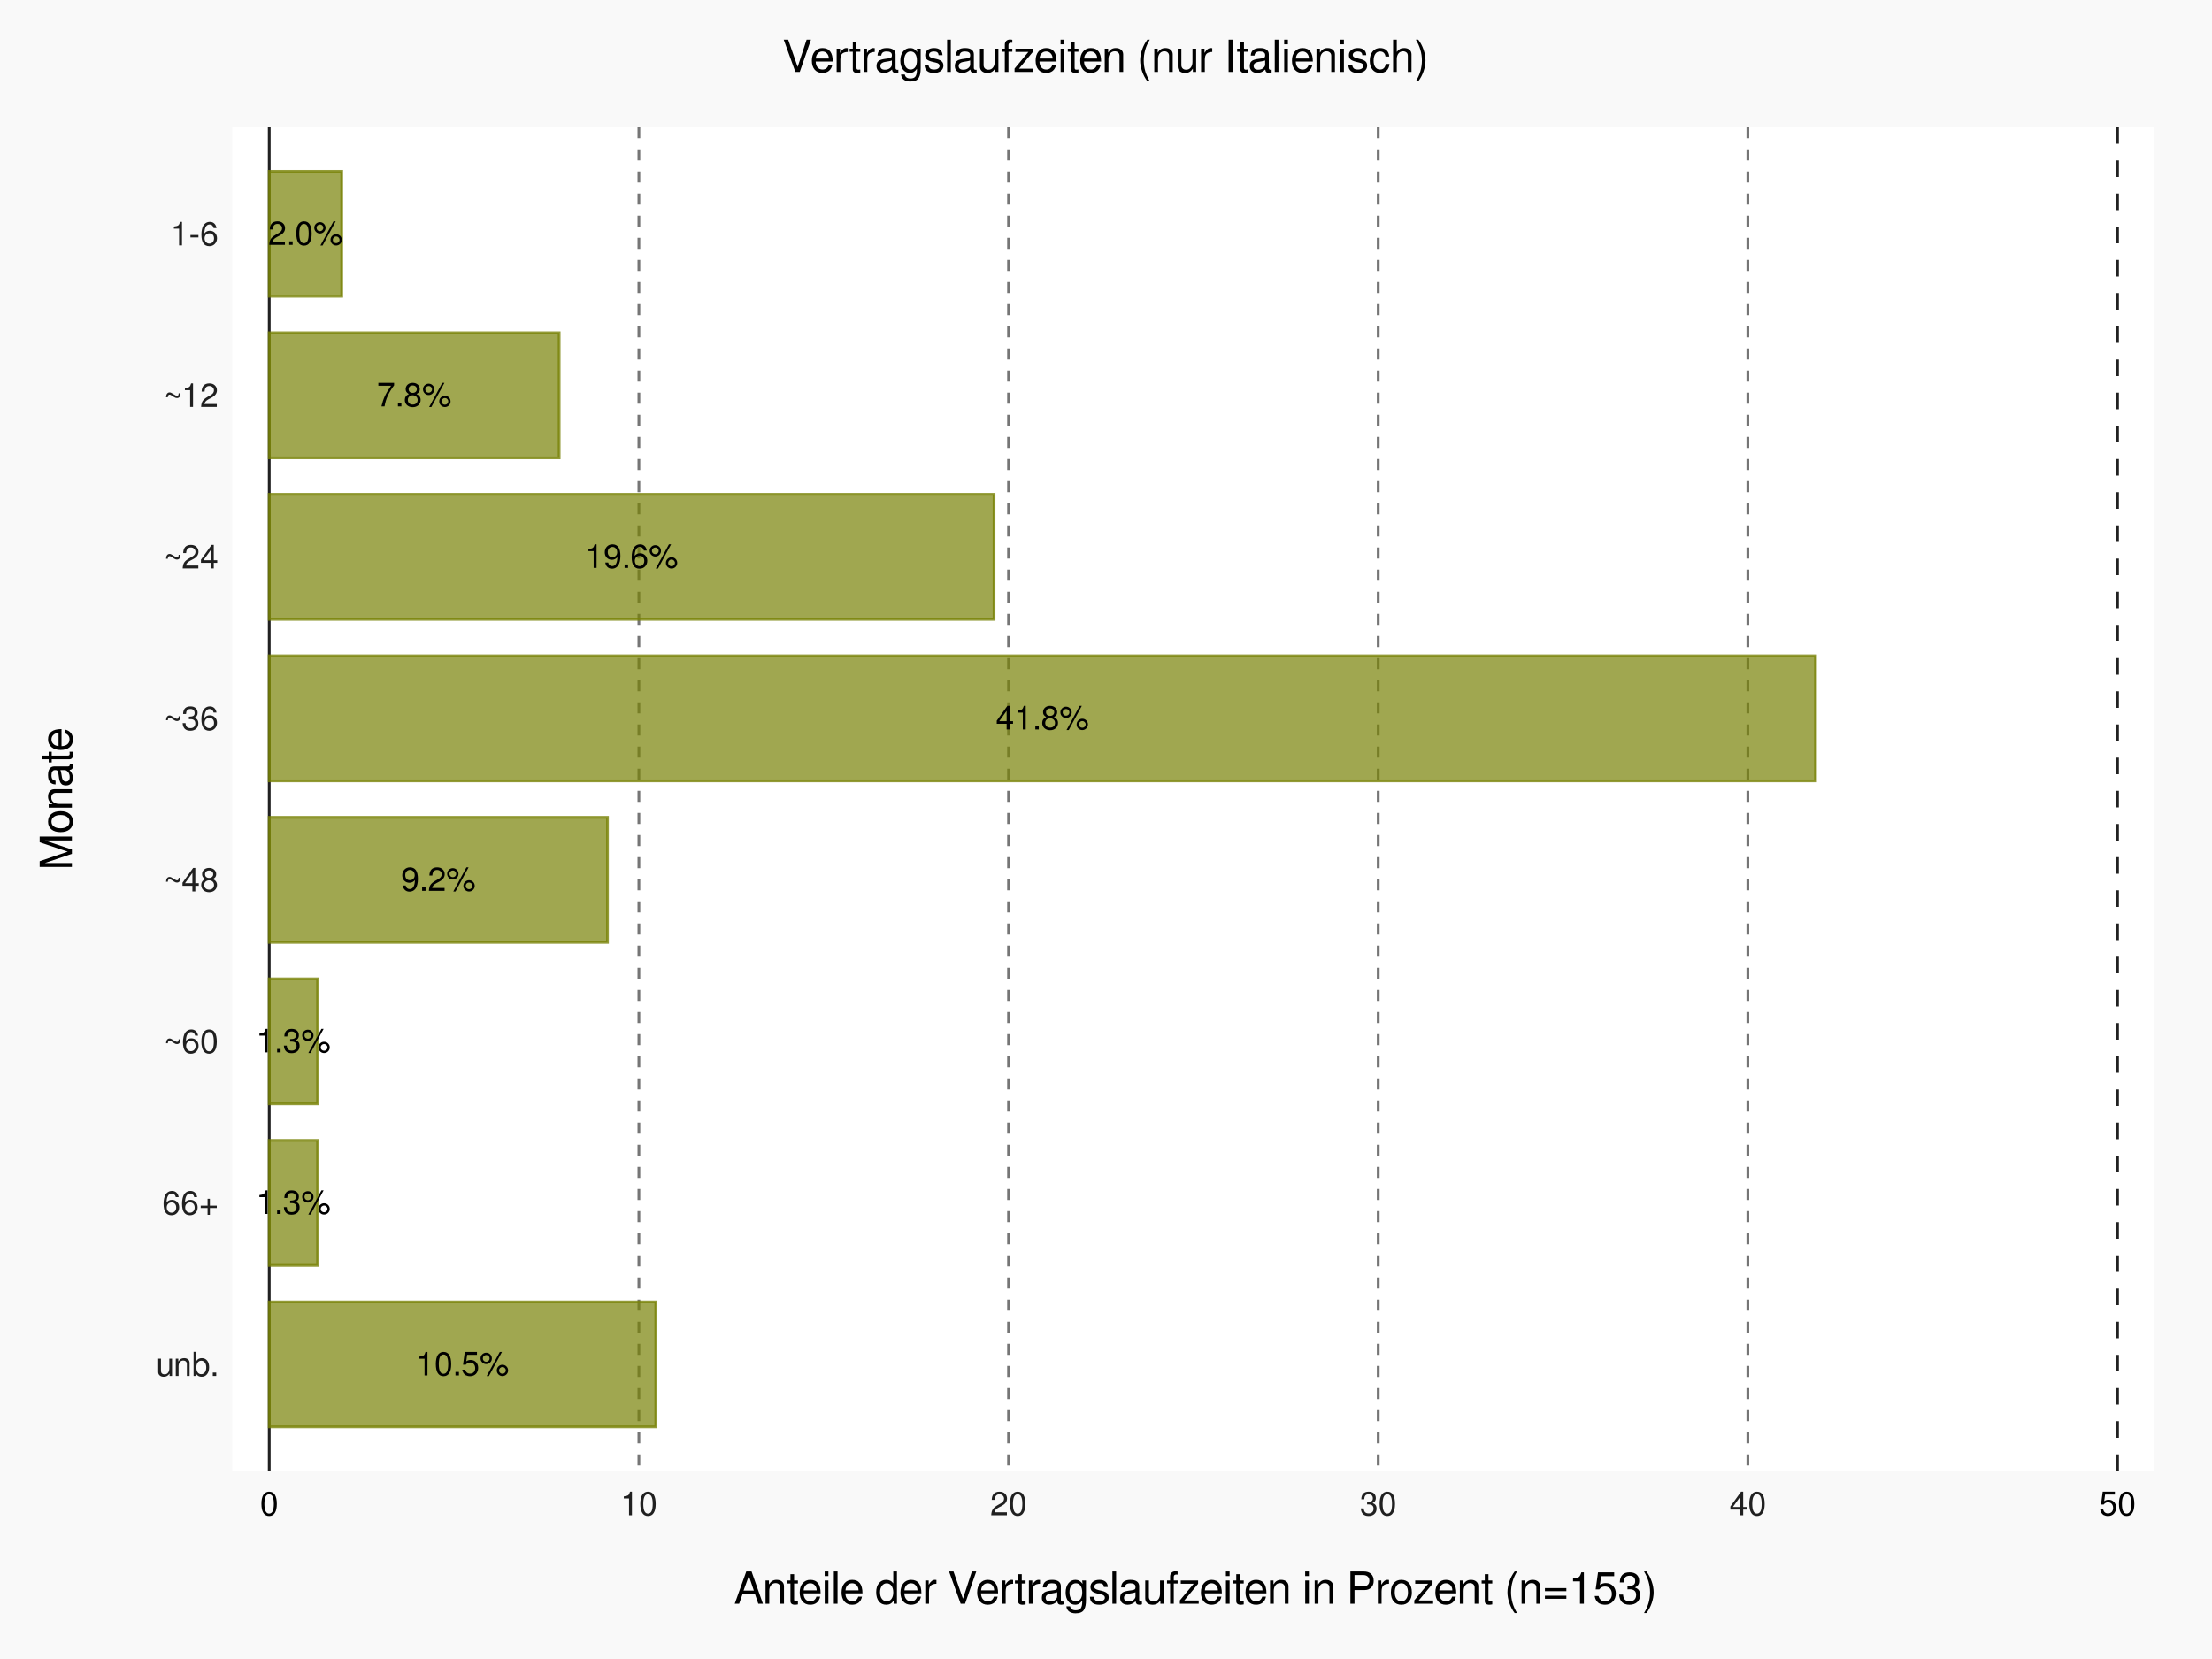
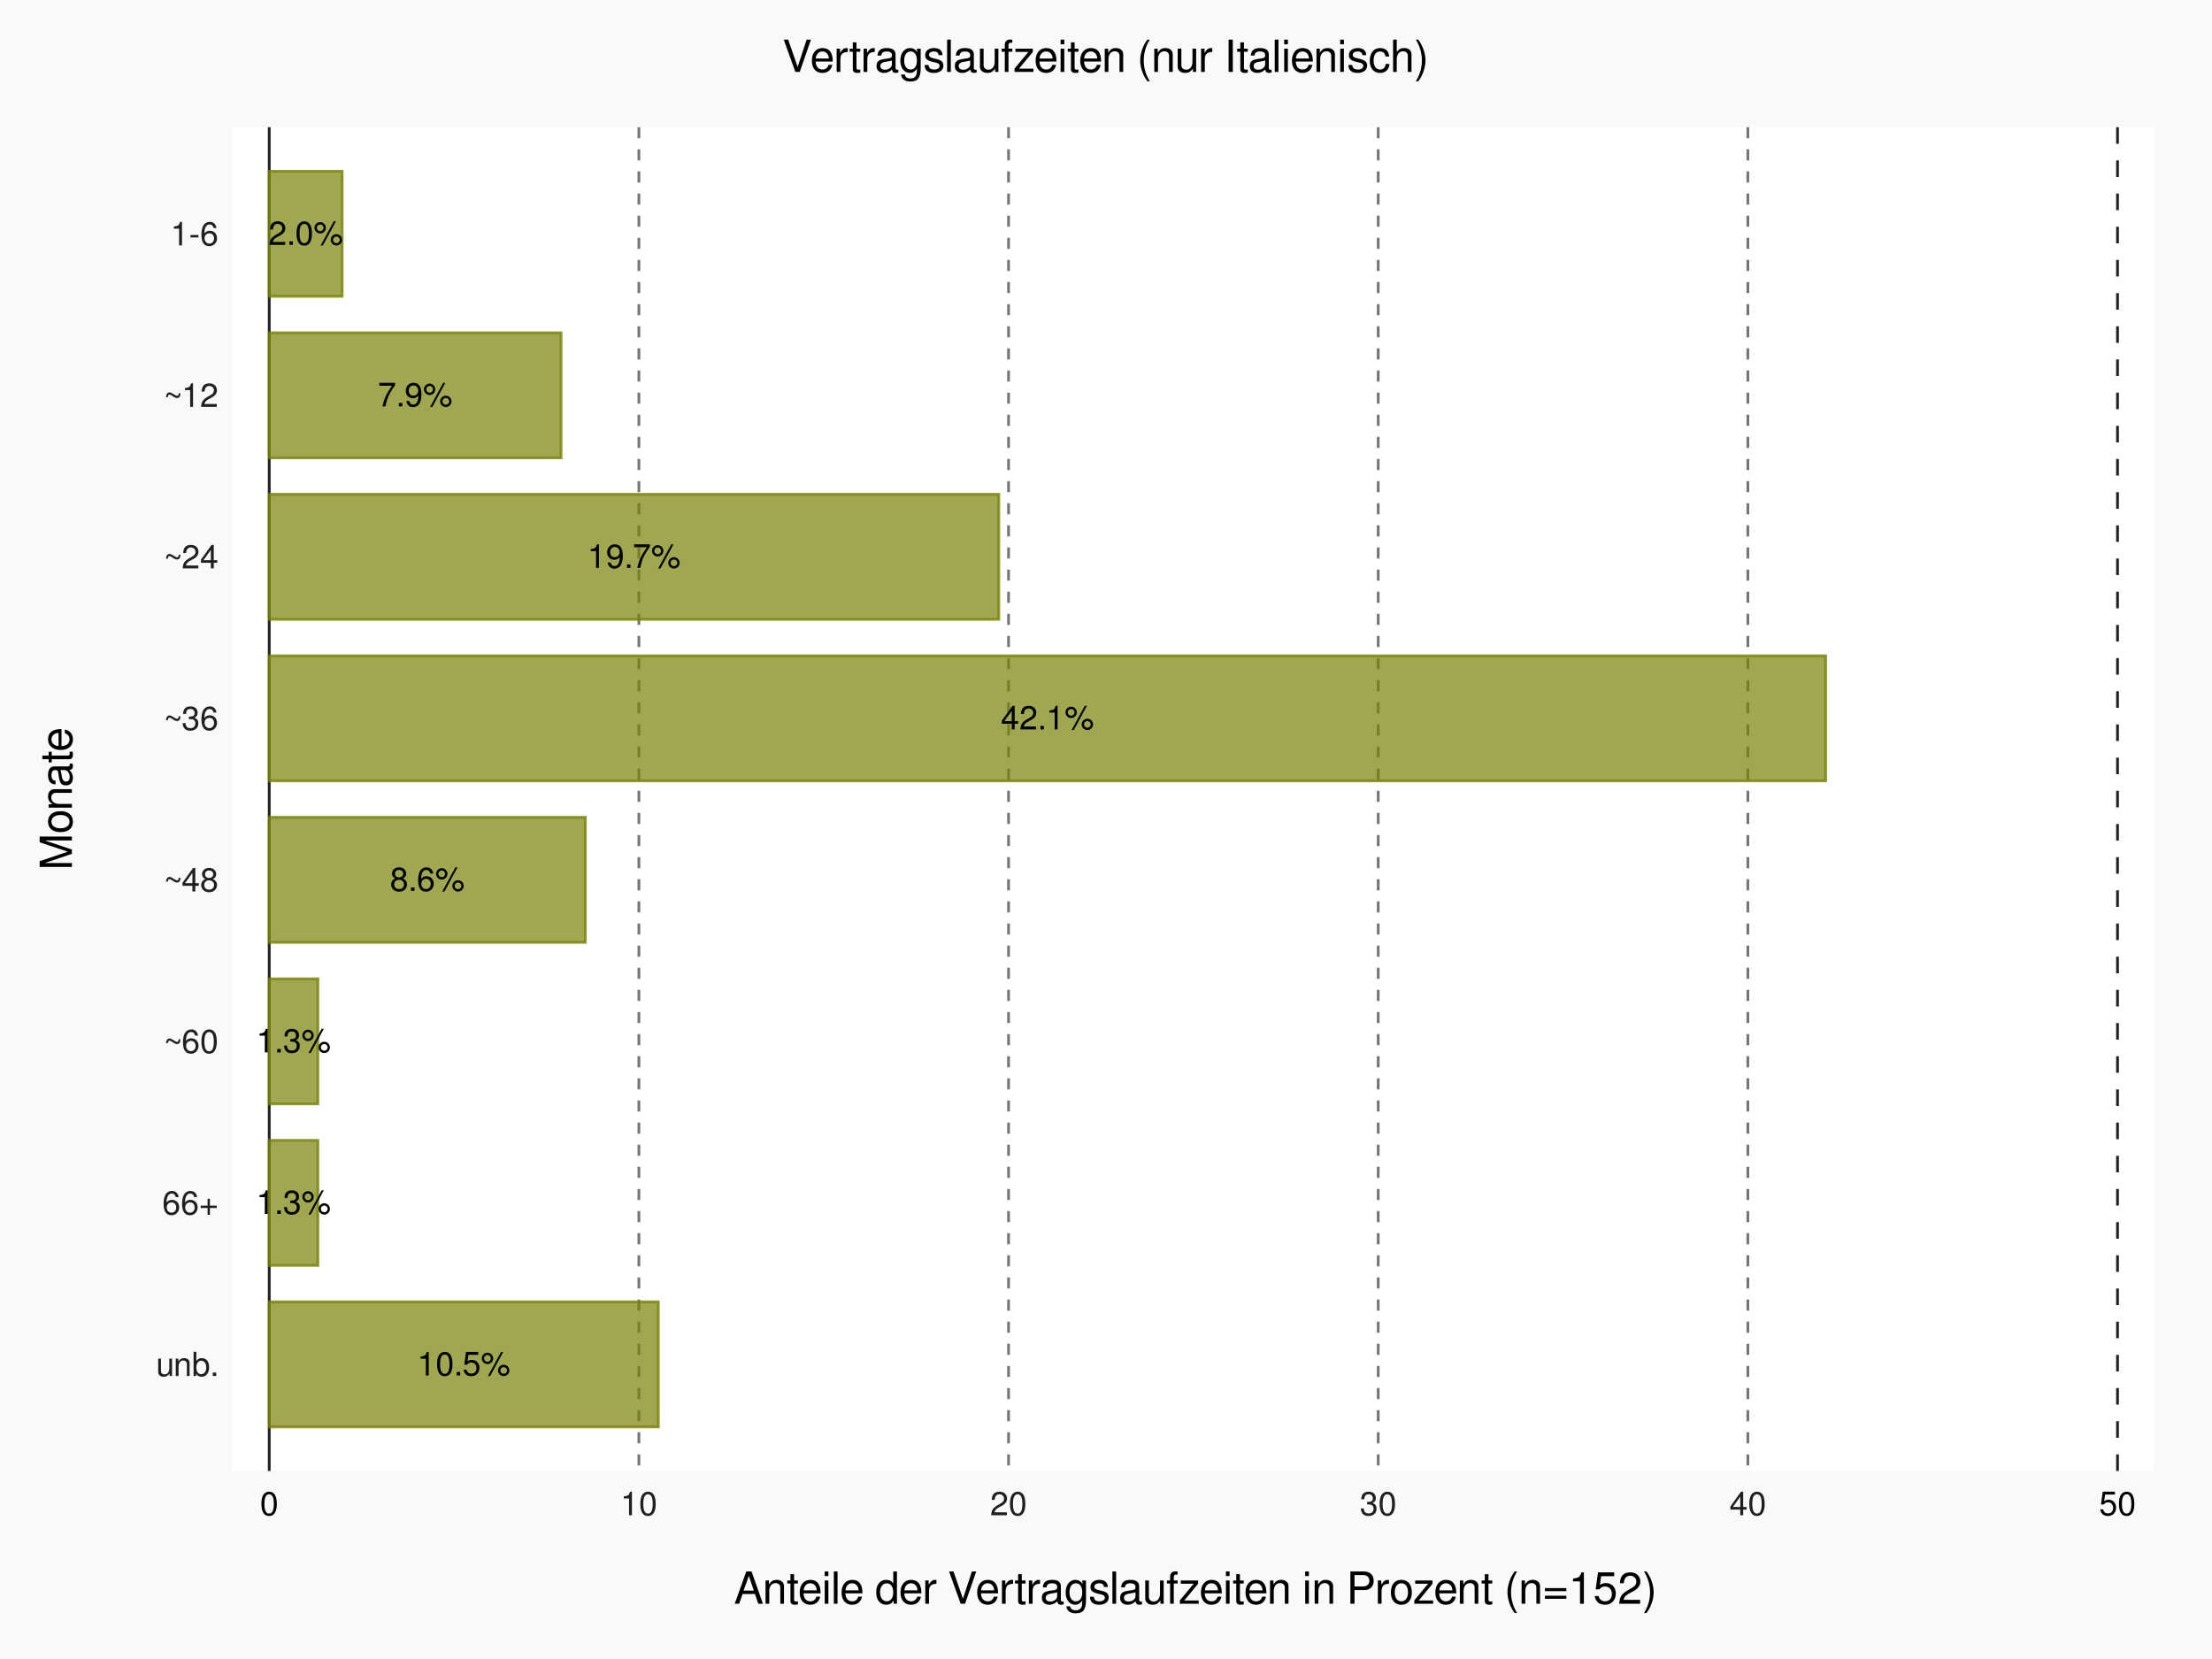
- <svg xmlns="http://www.w3.org/2000/svg" id="chart-a1f3bb23-4bce-4787-b683-79bcd60fa616" class="pygal-chart" viewBox="0 0 800 600">
+ <svg xmlns="http://www.w3.org/2000/svg" id="chart-21d26b52-9f05-45cc-b410-c7b041285f72" class="pygal-chart" viewBox="0 0 800 600">
  <defs>
-     <style type="text/css">#chart-a1f3bb23-4bce-4787-b683-79bcd60fa616{-webkit-user-select:none;-webkit-font-smoothing:antialiased;font-family:FreeSans}#chart-a1f3bb23-4bce-4787-b683-79bcd60fa616 .title{font-family:FreeSans;font-size:16px}#chart-a1f3bb23-4bce-4787-b683-79bcd60fa616 .legends .legend text{font-family:FreeSans;font-size:14px}#chart-a1f3bb23-4bce-4787-b683-79bcd60fa616 .axis text{font-family:FreeSans;font-size:12px}#chart-a1f3bb23-4bce-4787-b683-79bcd60fa616 .axis text.major{font-family:FreeSans;font-size:12px}#chart-a1f3bb23-4bce-4787-b683-79bcd60fa616 .text-overlay text.value{font-family:FreeSans;font-size:12px}#chart-a1f3bb23-4bce-4787-b683-79bcd60fa616 .text-overlay text.label{font-family:FreeSans;font-size:12px}#chart-a1f3bb23-4bce-4787-b683-79bcd60fa616 .tooltip{font-family:FreeSans;font-size:14px}#chart-a1f3bb23-4bce-4787-b683-79bcd60fa616 text.no_data{font-family:FreeSans;font-size:64px}
- #chart-a1f3bb23-4bce-4787-b683-79bcd60fa616{background-color:rgba(249,249,249,1)}#chart-a1f3bb23-4bce-4787-b683-79bcd60fa616 path,#chart-a1f3bb23-4bce-4787-b683-79bcd60fa616 line,#chart-a1f3bb23-4bce-4787-b683-79bcd60fa616 rect,#chart-a1f3bb23-4bce-4787-b683-79bcd60fa616 circle{-webkit-transition:150ms;-moz-transition:150ms;transition:150ms}#chart-a1f3bb23-4bce-4787-b683-79bcd60fa616 .graph &gt; .background{fill:rgba(249,249,249,1)}#chart-a1f3bb23-4bce-4787-b683-79bcd60fa616 .plot &gt; .background{fill:rgba(255,255,255,1)}#chart-a1f3bb23-4bce-4787-b683-79bcd60fa616 .graph{fill:rgba(0,0,0,.87)}#chart-a1f3bb23-4bce-4787-b683-79bcd60fa616 text.no_data{fill:rgba(0,0,0,1)}#chart-a1f3bb23-4bce-4787-b683-79bcd60fa616 .title{fill:rgba(0,0,0,1)}#chart-a1f3bb23-4bce-4787-b683-79bcd60fa616 .legends .legend text{fill:rgba(0,0,0,.87)}#chart-a1f3bb23-4bce-4787-b683-79bcd60fa616 .legends .legend:hover text{fill:rgba(0,0,0,1)}#chart-a1f3bb23-4bce-4787-b683-79bcd60fa616 .axis .line{stroke:rgba(0,0,0,1)}#chart-a1f3bb23-4bce-4787-b683-79bcd60fa616 .axis .guide.line{stroke:rgba(0,0,0,.54)}#chart-a1f3bb23-4bce-4787-b683-79bcd60fa616 .axis .major.line{stroke:rgba(0,0,0,.87)}#chart-a1f3bb23-4bce-4787-b683-79bcd60fa616 .axis text.major{fill:rgba(0,0,0,1)}#chart-a1f3bb23-4bce-4787-b683-79bcd60fa616 .axis.y .guides:hover .guide.line,#chart-a1f3bb23-4bce-4787-b683-79bcd60fa616 .line-graph .axis.x .guides:hover .guide.line,#chart-a1f3bb23-4bce-4787-b683-79bcd60fa616 .stackedline-graph .axis.x .guides:hover .guide.line,#chart-a1f3bb23-4bce-4787-b683-79bcd60fa616 .xy-graph .axis.x .guides:hover .guide.line{stroke:rgba(0,0,0,1)}#chart-a1f3bb23-4bce-4787-b683-79bcd60fa616 .axis .guides:hover text{fill:rgba(0,0,0,1)}#chart-a1f3bb23-4bce-4787-b683-79bcd60fa616 .reactive{fill-opacity:.7;stroke-opacity:.8}#chart-a1f3bb23-4bce-4787-b683-79bcd60fa616 .ci{stroke:rgba(0,0,0,.87)}#chart-a1f3bb23-4bce-4787-b683-79bcd60fa616 .reactive.active,#chart-a1f3bb23-4bce-4787-b683-79bcd60fa616 .active .reactive{fill-opacity:.8;stroke-opacity:.9;stroke-width:4}#chart-a1f3bb23-4bce-4787-b683-79bcd60fa616 .ci .reactive.active{stroke-width:1.5}#chart-a1f3bb23-4bce-4787-b683-79bcd60fa616 .series text{fill:rgba(0,0,0,1)}#chart-a1f3bb23-4bce-4787-b683-79bcd60fa616 .tooltip rect{fill:rgba(255,255,255,1);stroke:rgba(0,0,0,1);-webkit-transition:opacity 150ms;-moz-transition:opacity 150ms;transition:opacity 150ms}#chart-a1f3bb23-4bce-4787-b683-79bcd60fa616 .tooltip .label{fill:rgba(0,0,0,.87)}#chart-a1f3bb23-4bce-4787-b683-79bcd60fa616 .tooltip .label{fill:rgba(0,0,0,.87)}#chart-a1f3bb23-4bce-4787-b683-79bcd60fa616 .tooltip .legend{font-size:.8em;fill:rgba(0,0,0,.54)}#chart-a1f3bb23-4bce-4787-b683-79bcd60fa616 .tooltip .x_label{font-size:.6em;fill:rgba(0,0,0,1)}#chart-a1f3bb23-4bce-4787-b683-79bcd60fa616 .tooltip .xlink{font-size:.5em;text-decoration:underline}#chart-a1f3bb23-4bce-4787-b683-79bcd60fa616 .tooltip .value{font-size:1.5em}#chart-a1f3bb23-4bce-4787-b683-79bcd60fa616 .bound{font-size:.5em}#chart-a1f3bb23-4bce-4787-b683-79bcd60fa616 .max-value{font-size:.75em;fill:rgba(0,0,0,.54)}#chart-a1f3bb23-4bce-4787-b683-79bcd60fa616 .map-element{fill:rgba(255,255,255,1);stroke:rgba(0,0,0,.54) !important}#chart-a1f3bb23-4bce-4787-b683-79bcd60fa616 .map-element .reactive{fill-opacity:inherit;stroke-opacity:inherit}#chart-a1f3bb23-4bce-4787-b683-79bcd60fa616 .color-0,#chart-a1f3bb23-4bce-4787-b683-79bcd60fa616 .color-0 a:visited{stroke:#788207;fill:#788207}#chart-a1f3bb23-4bce-4787-b683-79bcd60fa616 .text-overlay .color-0 text{fill:black}
- #chart-a1f3bb23-4bce-4787-b683-79bcd60fa616 text.no_data{text-anchor:middle}#chart-a1f3bb23-4bce-4787-b683-79bcd60fa616 .guide.line{fill:none}#chart-a1f3bb23-4bce-4787-b683-79bcd60fa616 .centered{text-anchor:middle}#chart-a1f3bb23-4bce-4787-b683-79bcd60fa616 .title{text-anchor:middle}#chart-a1f3bb23-4bce-4787-b683-79bcd60fa616 .legends .legend text{fill-opacity:1}#chart-a1f3bb23-4bce-4787-b683-79bcd60fa616 .axis.x text{text-anchor:middle}#chart-a1f3bb23-4bce-4787-b683-79bcd60fa616 .axis.x:not(.web) text[transform]{text-anchor:start}#chart-a1f3bb23-4bce-4787-b683-79bcd60fa616 .axis.x:not(.web) text[transform].backwards{text-anchor:end}#chart-a1f3bb23-4bce-4787-b683-79bcd60fa616 .axis.y text{text-anchor:end}#chart-a1f3bb23-4bce-4787-b683-79bcd60fa616 .axis.y text[transform].backwards{text-anchor:start}#chart-a1f3bb23-4bce-4787-b683-79bcd60fa616 .axis.y2 text{text-anchor:start}#chart-a1f3bb23-4bce-4787-b683-79bcd60fa616 .axis.y2 text[transform].backwards{text-anchor:end}#chart-a1f3bb23-4bce-4787-b683-79bcd60fa616 .axis .guide.line{stroke-dasharray:4,4}#chart-a1f3bb23-4bce-4787-b683-79bcd60fa616 .axis .major.guide.line{stroke-dasharray:6,6}#chart-a1f3bb23-4bce-4787-b683-79bcd60fa616 .horizontal .axis.y .guide.line,#chart-a1f3bb23-4bce-4787-b683-79bcd60fa616 .horizontal .axis.y2 .guide.line,#chart-a1f3bb23-4bce-4787-b683-79bcd60fa616 .vertical .axis.x .guide.line{opacity:0}#chart-a1f3bb23-4bce-4787-b683-79bcd60fa616 .horizontal .axis.always_show .guide.line,#chart-a1f3bb23-4bce-4787-b683-79bcd60fa616 .vertical .axis.always_show .guide.line{opacity:1 !important}#chart-a1f3bb23-4bce-4787-b683-79bcd60fa616 .axis.y .guides:hover .guide.line,#chart-a1f3bb23-4bce-4787-b683-79bcd60fa616 .axis.y2 .guides:hover .guide.line,#chart-a1f3bb23-4bce-4787-b683-79bcd60fa616 .axis.x .guides:hover .guide.line{opacity:1}#chart-a1f3bb23-4bce-4787-b683-79bcd60fa616 .axis .guides:hover text{opacity:1}#chart-a1f3bb23-4bce-4787-b683-79bcd60fa616 .nofill{fill:none}#chart-a1f3bb23-4bce-4787-b683-79bcd60fa616 .subtle-fill{fill-opacity:.2}#chart-a1f3bb23-4bce-4787-b683-79bcd60fa616 .dot{stroke-width:1px;fill-opacity:1}#chart-a1f3bb23-4bce-4787-b683-79bcd60fa616 .dot.active{stroke-width:5px}#chart-a1f3bb23-4bce-4787-b683-79bcd60fa616 .dot.negative{fill:transparent}#chart-a1f3bb23-4bce-4787-b683-79bcd60fa616 text,#chart-a1f3bb23-4bce-4787-b683-79bcd60fa616 tspan{stroke:none !important}#chart-a1f3bb23-4bce-4787-b683-79bcd60fa616 .series text.active{opacity:1}#chart-a1f3bb23-4bce-4787-b683-79bcd60fa616 .tooltip rect{fill-opacity:.95;stroke-width:.5}#chart-a1f3bb23-4bce-4787-b683-79bcd60fa616 .tooltip text{fill-opacity:1}#chart-a1f3bb23-4bce-4787-b683-79bcd60fa616 .showable{visibility:hidden}#chart-a1f3bb23-4bce-4787-b683-79bcd60fa616 .showable.shown{visibility:visible}#chart-a1f3bb23-4bce-4787-b683-79bcd60fa616 .gauge-background{fill:rgba(229,229,229,1);stroke:none}#chart-a1f3bb23-4bce-4787-b683-79bcd60fa616 .bg-lines{stroke:rgba(249,249,249,1);stroke-width:2px}</style>
+     <style type="text/css">#chart-21d26b52-9f05-45cc-b410-c7b041285f72{-webkit-user-select:none;-webkit-font-smoothing:antialiased;font-family:FreeSans}#chart-21d26b52-9f05-45cc-b410-c7b041285f72 .title{font-family:FreeSans;font-size:16px}#chart-21d26b52-9f05-45cc-b410-c7b041285f72 .legends .legend text{font-family:FreeSans;font-size:14px}#chart-21d26b52-9f05-45cc-b410-c7b041285f72 .axis text{font-family:FreeSans;font-size:12px}#chart-21d26b52-9f05-45cc-b410-c7b041285f72 .axis text.major{font-family:FreeSans;font-size:12px}#chart-21d26b52-9f05-45cc-b410-c7b041285f72 .text-overlay text.value{font-family:FreeSans;font-size:12px}#chart-21d26b52-9f05-45cc-b410-c7b041285f72 .text-overlay text.label{font-family:FreeSans;font-size:12px}#chart-21d26b52-9f05-45cc-b410-c7b041285f72 .tooltip{font-family:FreeSans;font-size:14px}#chart-21d26b52-9f05-45cc-b410-c7b041285f72 text.no_data{font-family:FreeSans;font-size:64px}
+ #chart-21d26b52-9f05-45cc-b410-c7b041285f72{background-color:rgba(249,249,249,1)}#chart-21d26b52-9f05-45cc-b410-c7b041285f72 path,#chart-21d26b52-9f05-45cc-b410-c7b041285f72 line,#chart-21d26b52-9f05-45cc-b410-c7b041285f72 rect,#chart-21d26b52-9f05-45cc-b410-c7b041285f72 circle{-webkit-transition:150ms;-moz-transition:150ms;transition:150ms}#chart-21d26b52-9f05-45cc-b410-c7b041285f72 .graph &gt; .background{fill:rgba(249,249,249,1)}#chart-21d26b52-9f05-45cc-b410-c7b041285f72 .plot &gt; .background{fill:rgba(255,255,255,1)}#chart-21d26b52-9f05-45cc-b410-c7b041285f72 .graph{fill:rgba(0,0,0,.87)}#chart-21d26b52-9f05-45cc-b410-c7b041285f72 text.no_data{fill:rgba(0,0,0,1)}#chart-21d26b52-9f05-45cc-b410-c7b041285f72 .title{fill:rgba(0,0,0,1)}#chart-21d26b52-9f05-45cc-b410-c7b041285f72 .legends .legend text{fill:rgba(0,0,0,.87)}#chart-21d26b52-9f05-45cc-b410-c7b041285f72 .legends .legend:hover text{fill:rgba(0,0,0,1)}#chart-21d26b52-9f05-45cc-b410-c7b041285f72 .axis .line{stroke:rgba(0,0,0,1)}#chart-21d26b52-9f05-45cc-b410-c7b041285f72 .axis .guide.line{stroke:rgba(0,0,0,.54)}#chart-21d26b52-9f05-45cc-b410-c7b041285f72 .axis .major.line{stroke:rgba(0,0,0,.87)}#chart-21d26b52-9f05-45cc-b410-c7b041285f72 .axis text.major{fill:rgba(0,0,0,1)}#chart-21d26b52-9f05-45cc-b410-c7b041285f72 .axis.y .guides:hover .guide.line,#chart-21d26b52-9f05-45cc-b410-c7b041285f72 .line-graph .axis.x .guides:hover .guide.line,#chart-21d26b52-9f05-45cc-b410-c7b041285f72 .stackedline-graph .axis.x .guides:hover .guide.line,#chart-21d26b52-9f05-45cc-b410-c7b041285f72 .xy-graph .axis.x .guides:hover .guide.line{stroke:rgba(0,0,0,1)}#chart-21d26b52-9f05-45cc-b410-c7b041285f72 .axis .guides:hover text{fill:rgba(0,0,0,1)}#chart-21d26b52-9f05-45cc-b410-c7b041285f72 .reactive{fill-opacity:.7;stroke-opacity:.8}#chart-21d26b52-9f05-45cc-b410-c7b041285f72 .ci{stroke:rgba(0,0,0,.87)}#chart-21d26b52-9f05-45cc-b410-c7b041285f72 .reactive.active,#chart-21d26b52-9f05-45cc-b410-c7b041285f72 .active .reactive{fill-opacity:.8;stroke-opacity:.9;stroke-width:4}#chart-21d26b52-9f05-45cc-b410-c7b041285f72 .ci .reactive.active{stroke-width:1.5}#chart-21d26b52-9f05-45cc-b410-c7b041285f72 .series text{fill:rgba(0,0,0,1)}#chart-21d26b52-9f05-45cc-b410-c7b041285f72 .tooltip rect{fill:rgba(255,255,255,1);stroke:rgba(0,0,0,1);-webkit-transition:opacity 150ms;-moz-transition:opacity 150ms;transition:opacity 150ms}#chart-21d26b52-9f05-45cc-b410-c7b041285f72 .tooltip .label{fill:rgba(0,0,0,.87)}#chart-21d26b52-9f05-45cc-b410-c7b041285f72 .tooltip .label{fill:rgba(0,0,0,.87)}#chart-21d26b52-9f05-45cc-b410-c7b041285f72 .tooltip .legend{font-size:.8em;fill:rgba(0,0,0,.54)}#chart-21d26b52-9f05-45cc-b410-c7b041285f72 .tooltip .x_label{font-size:.6em;fill:rgba(0,0,0,1)}#chart-21d26b52-9f05-45cc-b410-c7b041285f72 .tooltip .xlink{font-size:.5em;text-decoration:underline}#chart-21d26b52-9f05-45cc-b410-c7b041285f72 .tooltip .value{font-size:1.5em}#chart-21d26b52-9f05-45cc-b410-c7b041285f72 .bound{font-size:.5em}#chart-21d26b52-9f05-45cc-b410-c7b041285f72 .max-value{font-size:.75em;fill:rgba(0,0,0,.54)}#chart-21d26b52-9f05-45cc-b410-c7b041285f72 .map-element{fill:rgba(255,255,255,1);stroke:rgba(0,0,0,.54) !important}#chart-21d26b52-9f05-45cc-b410-c7b041285f72 .map-element .reactive{fill-opacity:inherit;stroke-opacity:inherit}#chart-21d26b52-9f05-45cc-b410-c7b041285f72 .color-0,#chart-21d26b52-9f05-45cc-b410-c7b041285f72 .color-0 a:visited{stroke:#788207;fill:#788207}#chart-21d26b52-9f05-45cc-b410-c7b041285f72 .text-overlay .color-0 text{fill:black}
+ #chart-21d26b52-9f05-45cc-b410-c7b041285f72 text.no_data{text-anchor:middle}#chart-21d26b52-9f05-45cc-b410-c7b041285f72 .guide.line{fill:none}#chart-21d26b52-9f05-45cc-b410-c7b041285f72 .centered{text-anchor:middle}#chart-21d26b52-9f05-45cc-b410-c7b041285f72 .title{text-anchor:middle}#chart-21d26b52-9f05-45cc-b410-c7b041285f72 .legends .legend text{fill-opacity:1}#chart-21d26b52-9f05-45cc-b410-c7b041285f72 .axis.x text{text-anchor:middle}#chart-21d26b52-9f05-45cc-b410-c7b041285f72 .axis.x:not(.web) text[transform]{text-anchor:start}#chart-21d26b52-9f05-45cc-b410-c7b041285f72 .axis.x:not(.web) text[transform].backwards{text-anchor:end}#chart-21d26b52-9f05-45cc-b410-c7b041285f72 .axis.y text{text-anchor:end}#chart-21d26b52-9f05-45cc-b410-c7b041285f72 .axis.y text[transform].backwards{text-anchor:start}#chart-21d26b52-9f05-45cc-b410-c7b041285f72 .axis.y2 text{text-anchor:start}#chart-21d26b52-9f05-45cc-b410-c7b041285f72 .axis.y2 text[transform].backwards{text-anchor:end}#chart-21d26b52-9f05-45cc-b410-c7b041285f72 .axis .guide.line{stroke-dasharray:4,4}#chart-21d26b52-9f05-45cc-b410-c7b041285f72 .axis .major.guide.line{stroke-dasharray:6,6}#chart-21d26b52-9f05-45cc-b410-c7b041285f72 .horizontal .axis.y .guide.line,#chart-21d26b52-9f05-45cc-b410-c7b041285f72 .horizontal .axis.y2 .guide.line,#chart-21d26b52-9f05-45cc-b410-c7b041285f72 .vertical .axis.x .guide.line{opacity:0}#chart-21d26b52-9f05-45cc-b410-c7b041285f72 .horizontal .axis.always_show .guide.line,#chart-21d26b52-9f05-45cc-b410-c7b041285f72 .vertical .axis.always_show .guide.line{opacity:1 !important}#chart-21d26b52-9f05-45cc-b410-c7b041285f72 .axis.y .guides:hover .guide.line,#chart-21d26b52-9f05-45cc-b410-c7b041285f72 .axis.y2 .guides:hover .guide.line,#chart-21d26b52-9f05-45cc-b410-c7b041285f72 .axis.x .guides:hover .guide.line{opacity:1}#chart-21d26b52-9f05-45cc-b410-c7b041285f72 .axis .guides:hover text{opacity:1}#chart-21d26b52-9f05-45cc-b410-c7b041285f72 .nofill{fill:none}#chart-21d26b52-9f05-45cc-b410-c7b041285f72 .subtle-fill{fill-opacity:.2}#chart-21d26b52-9f05-45cc-b410-c7b041285f72 .dot{stroke-width:1px;fill-opacity:1}#chart-21d26b52-9f05-45cc-b410-c7b041285f72 .dot.active{stroke-width:5px}#chart-21d26b52-9f05-45cc-b410-c7b041285f72 .dot.negative{fill:transparent}#chart-21d26b52-9f05-45cc-b410-c7b041285f72 text,#chart-21d26b52-9f05-45cc-b410-c7b041285f72 tspan{stroke:none !important}#chart-21d26b52-9f05-45cc-b410-c7b041285f72 .series text.active{opacity:1}#chart-21d26b52-9f05-45cc-b410-c7b041285f72 .tooltip rect{fill-opacity:.95;stroke-width:.5}#chart-21d26b52-9f05-45cc-b410-c7b041285f72 .tooltip text{fill-opacity:1}#chart-21d26b52-9f05-45cc-b410-c7b041285f72 .showable{visibility:hidden}#chart-21d26b52-9f05-45cc-b410-c7b041285f72 .showable.shown{visibility:visible}#chart-21d26b52-9f05-45cc-b410-c7b041285f72 .gauge-background{fill:rgba(229,229,229,1);stroke:none}#chart-21d26b52-9f05-45cc-b410-c7b041285f72 .bg-lines{stroke:rgba(249,249,249,1);stroke-width:2px}</style>
  </defs>
  <g class="graph horizontalbar-graph horizontal">
    <rect x="0" y="0" width="800" height="600" class="background" />
    <g transform="translate(84, 46)" class="plot">
      <rect x="0" y="0" width="695.2" height="486" class="background" />
      <g class="axis y">
        <g class="guides">
          <text x="-5" y="451.647" class="">unb.</text>
        </g>
        <g class="guides">
          <text x="-5" y="393.234" class="">66+</text>
        </g>
        <g class="guides">
          <text x="-5" y="334.82" class="">~60</text>
        </g>
        <g class="guides">
          <text x="-5" y="276.407" class="">~48</text>
        </g>
        <g class="guides">
          <text x="-5" y="217.993" class="">~36</text>
        </g>
        <g class="guides">
          <text x="-5" y="159.58" class="">~24</text>
        </g>
        <g class="guides">
          <text x="-5" y="101.166" class="">~12</text>
        </g>
        <g class="guides">
          <text x="-5" y="42.753" class="">1-6</text>
        </g>
      </g>
      <g class="axis x always_show">
        <g class="guides">
          <path d="M13.369 0 v486" class="axis major line" />
          <text x="13.369" y="502.0" class="major">0</text>
        </g>
        <g class="guides">
          <path d="M147.062 0 v486" class="guide line" />
          <text x="147.062" y="502.0" class="">10</text>
        </g>
        <g class="guides">
          <path d="M280.754 0 v486" class="guide line" />
          <text x="280.754" y="502.0" class="">20</text>
        </g>
        <g class="guides">
          <path d="M414.446 0 v486" class="guide line" />
          <text x="414.446" y="502.0" class="">30</text>
        </g>
        <g class="guides">
          <path d="M548.138 0 v486" class="guide line" />
          <text x="548.138" y="502.0" class="">40</text>
        </g>
        <g class="guides">
          <path d="M681.831 0 v486" class="major guide line" />
          <text x="681.831" y="502.0" class="major">50</text>
        </g>
      </g>
      <g class="series serie-0 color-0">
        <g class="bars">
          <g class="bar">
-             <rect x="13.369" y="424.829" rx="0" ry="0" width="139.809" height="45.235" class="rect reactive tooltip-trigger" />
+             <rect x="13.369" y="424.829" rx="0" ry="0" width="140.729" height="45.235" class="rect reactive tooltip-trigger" />
          </g>
          <g class="bar">
-             <rect x="13.369" y="366.416" rx="0" ry="0" width="17.476" height="45.235" class="rect reactive tooltip-trigger" />
+             <rect x="13.369" y="366.416" rx="0" ry="0" width="17.591" height="45.235" class="rect reactive tooltip-trigger" />
          </g>
          <g class="bar">
-             <rect x="13.369" y="308.003" rx="0" ry="0" width="17.476" height="45.235" class="rect reactive tooltip-trigger" />
+             <rect x="13.369" y="308.003" rx="0" ry="0" width="17.591" height="45.235" class="rect reactive tooltip-trigger" />
          </g>
          <g class="bar">
-             <rect x="13.369" y="249.589" rx="0" ry="0" width="122.333" height="45.235" class="rect reactive tooltip-trigger" />
+             <rect x="13.369" y="249.589" rx="0" ry="0" width="114.342" height="45.235" class="rect reactive tooltip-trigger" />
          </g>
          <g class="bar">
-             <rect x="13.369" y="191.176" rx="0" ry="0" width="559.236" height="45.235" class="rect reactive tooltip-trigger" />
+             <rect x="13.369" y="191.176" rx="0" ry="0" width="562.915" height="45.235" class="rect reactive tooltip-trigger" />
          </g>
          <g class="bar">
-             <rect x="13.369" y="132.762" rx="0" ry="0" width="262.142" height="45.235" class="rect reactive tooltip-trigger" />
+             <rect x="13.369" y="132.762" rx="0" ry="0" width="263.866" height="45.235" class="rect reactive tooltip-trigger" />
          </g>
          <g class="bar">
-             <rect x="13.369" y="74.349" rx="0" ry="0" width="104.857" height="45.235" class="rect reactive tooltip-trigger" />
+             <rect x="13.369" y="74.349" rx="0" ry="0" width="105.547" height="45.235" class="rect reactive tooltip-trigger" />
          </g>
          <g class="bar">
-             <rect x="13.369" y="15.935" rx="0" ry="0" width="26.214" height="45.235" class="rect reactive tooltip-trigger" />
+             <rect x="13.369" y="15.935" rx="0" ry="0" width="26.387" height="45.235" class="rect reactive tooltip-trigger" />
          </g>
        </g>
      </g>
    </g>
    <g class="titles">
      <text x="400.0" y="26" class="title plot_title">Vertragslaufzeiten (nur Italienisch)</text>
-       <text x="432.4" y="580" class="title">Anteile der Vertragslaufzeiten in Prozent (n=153)</text>
+       <text x="432.4" y="580" class="title">Anteile der Vertragslaufzeiten in Prozent (n=152)</text>
      <text x="0" y="315.0" class="title" transform="rotate(-90 0 289)">Monate</text>
    </g>
    <g transform="translate(84, 46)" class="plot overlay">
      <g class="series serie-0 color-0" />
    </g>
    <g transform="translate(84, 46)" class="plot text-overlay">
      <g class="series serie-0 color-0">
-         <text text-anchor="middle" x="83.274" y="451.447" class="value">10.5%</text>
-         <text text-anchor="middle" x="22.107" y="393.034" class="value">1.3%</text>
-         <text text-anchor="middle" x="22.107" y="334.62" class="value">1.3%</text>
-         <text text-anchor="middle" x="74.536" y="276.207" class="value">9.2%</text>
-         <text text-anchor="middle" x="292.987" y="217.793" class="value">41.8%</text>
-         <text text-anchor="middle" x="144.44" y="159.38" class="value">19.6%</text>
-         <text text-anchor="middle" x="65.798" y="100.966" class="value">7.8%</text>
-         <text text-anchor="middle" x="26.476" y="42.553" class="value">2.0%</text>
+         <text text-anchor="middle" x="83.734" y="451.447" class="value">10.5%</text>
+         <text text-anchor="middle" x="22.165" y="393.034" class="value">1.3%</text>
+         <text text-anchor="middle" x="22.165" y="334.62" class="value">1.3%</text>
+         <text text-anchor="middle" x="70.54" y="276.207" class="value">8.6%</text>
+         <text text-anchor="middle" x="294.827" y="217.793" class="value">42.1%</text>
+         <text text-anchor="middle" x="145.302" y="159.38" class="value">19.7%</text>
+         <text text-anchor="middle" x="66.143" y="100.966" class="value">7.9%</text>
+         <text text-anchor="middle" x="26.563" y="42.553" class="value">2.0%</text>
      </g>
    </g>
    <g transform="translate(84, 46)" class="plot tooltip-overlay">
      <g transform="translate(0 0)" style="opacity: 0" class="tooltip">
        <rect rx="0" ry="0" width="0" height="0" class="tooltip-box" />
        <g class="text" />
      </g>
    </g>
  </g>
</svg>
